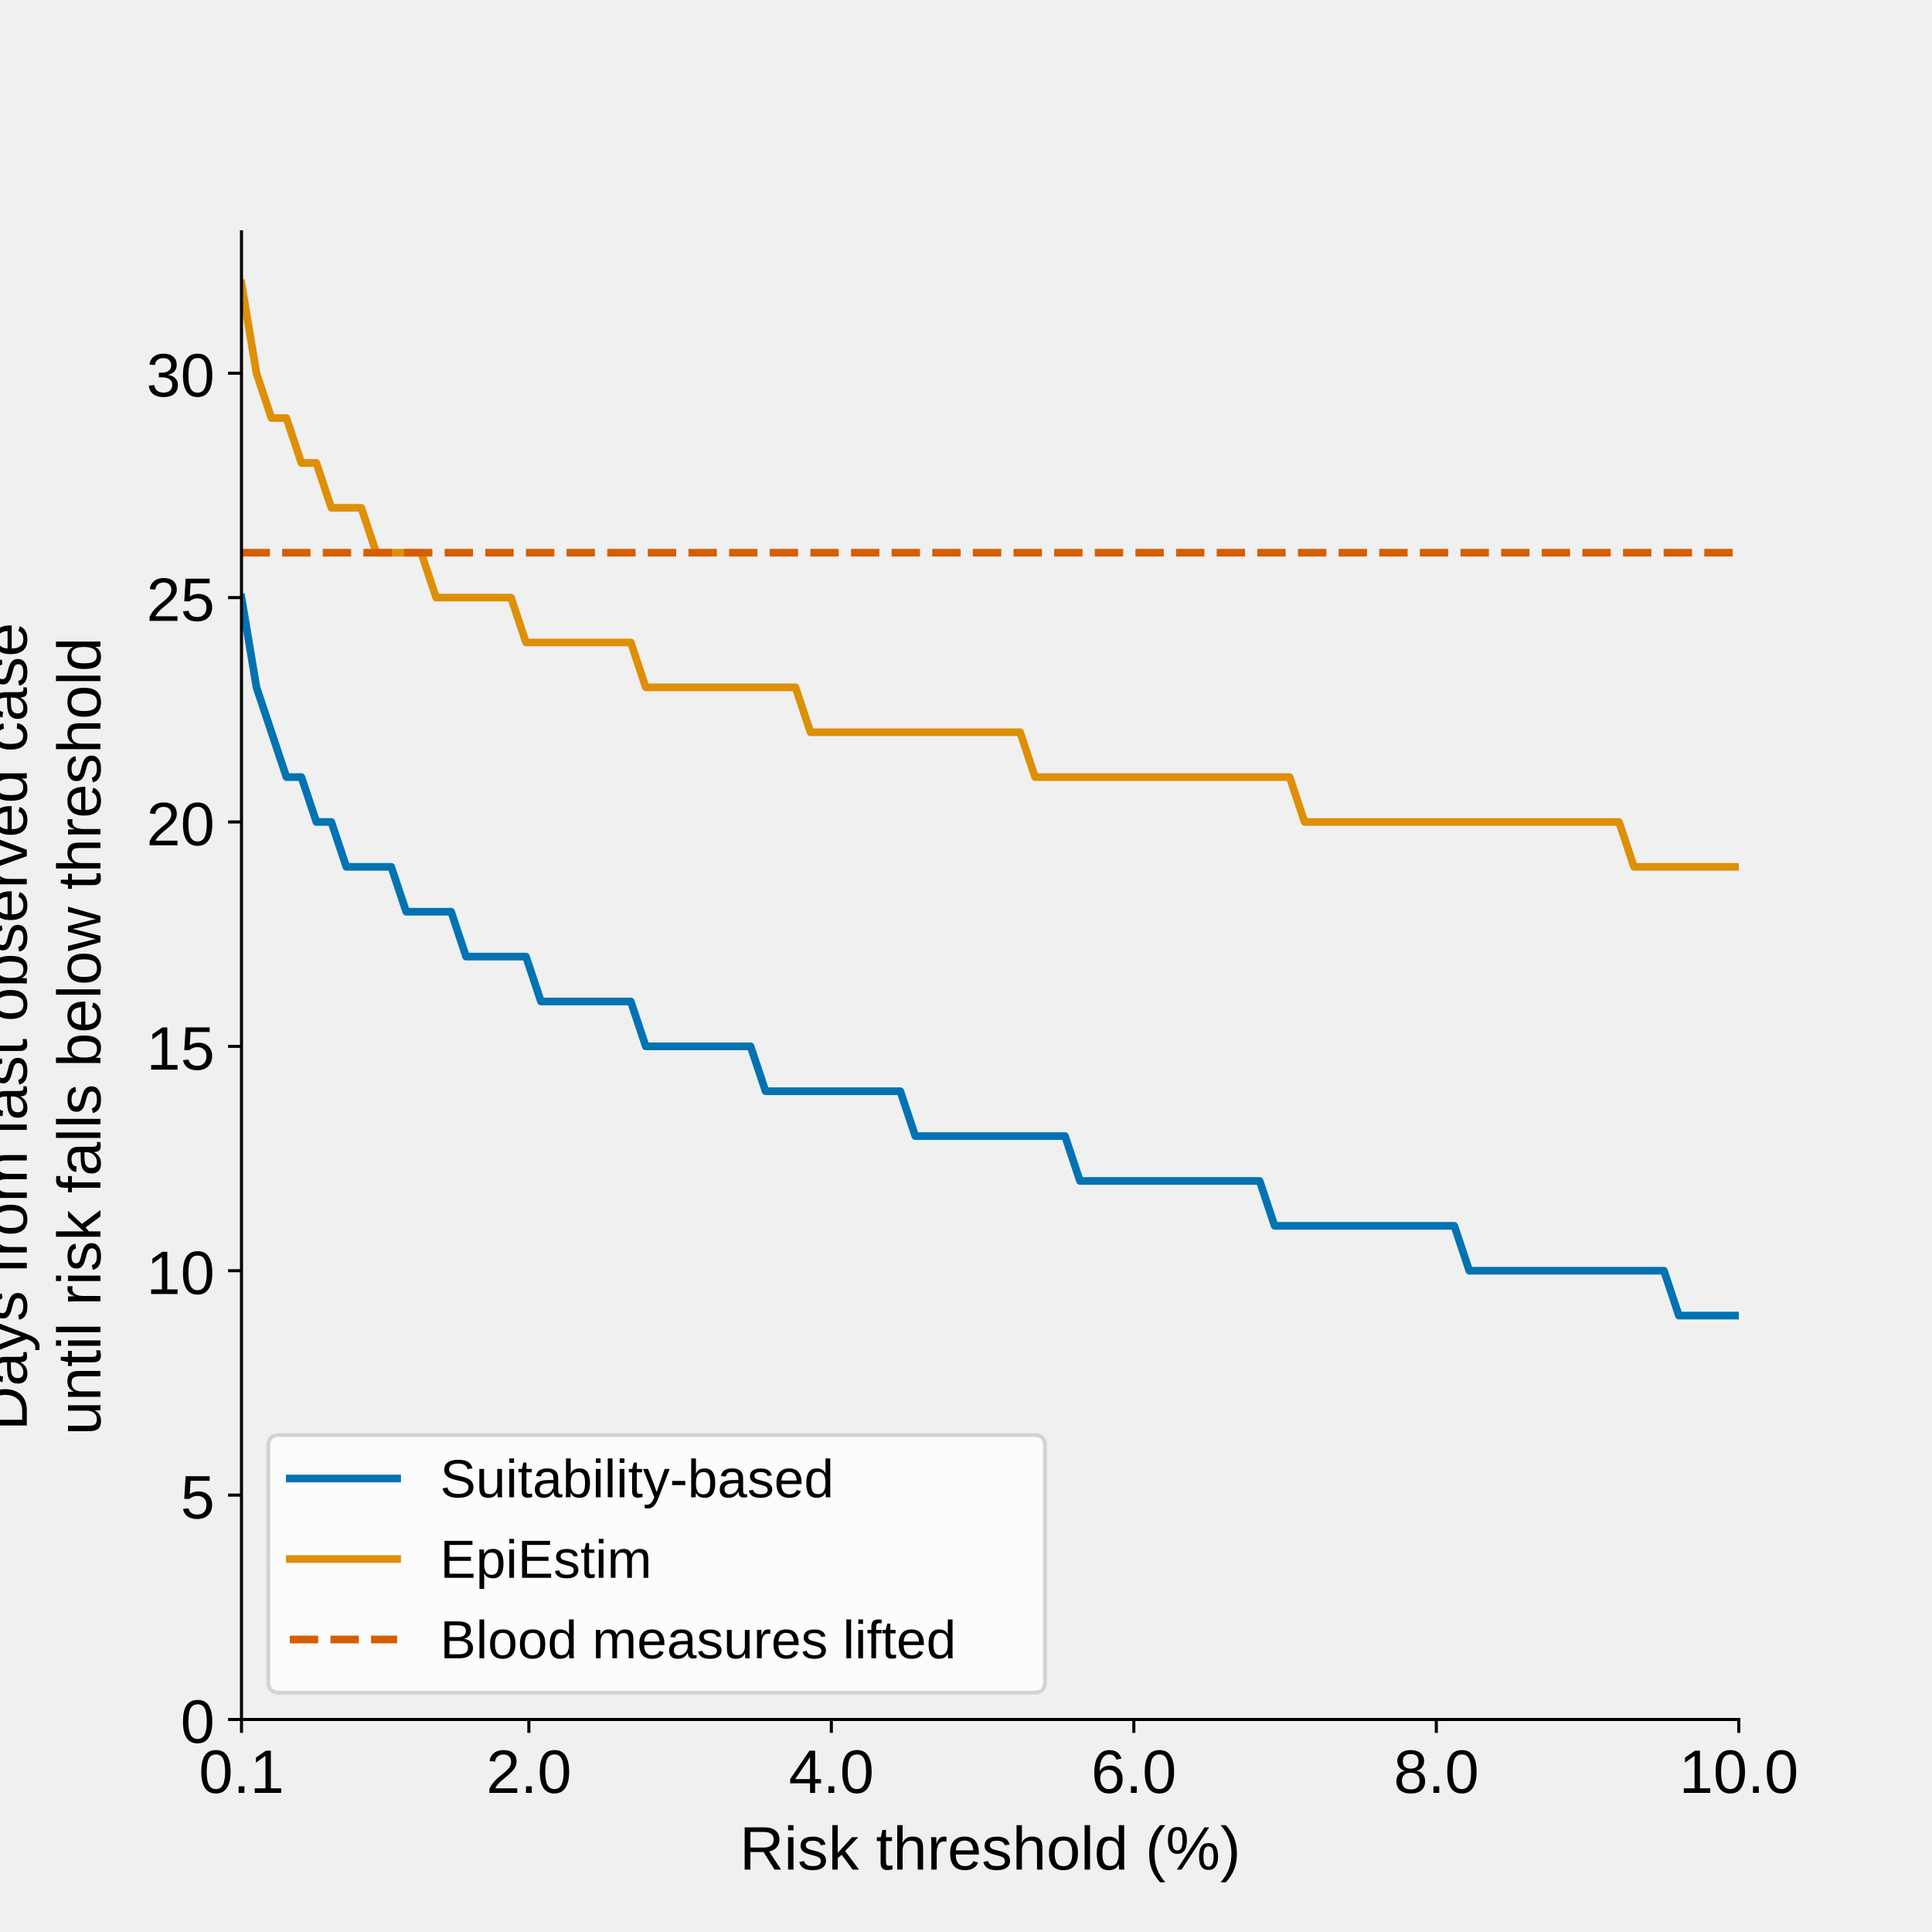
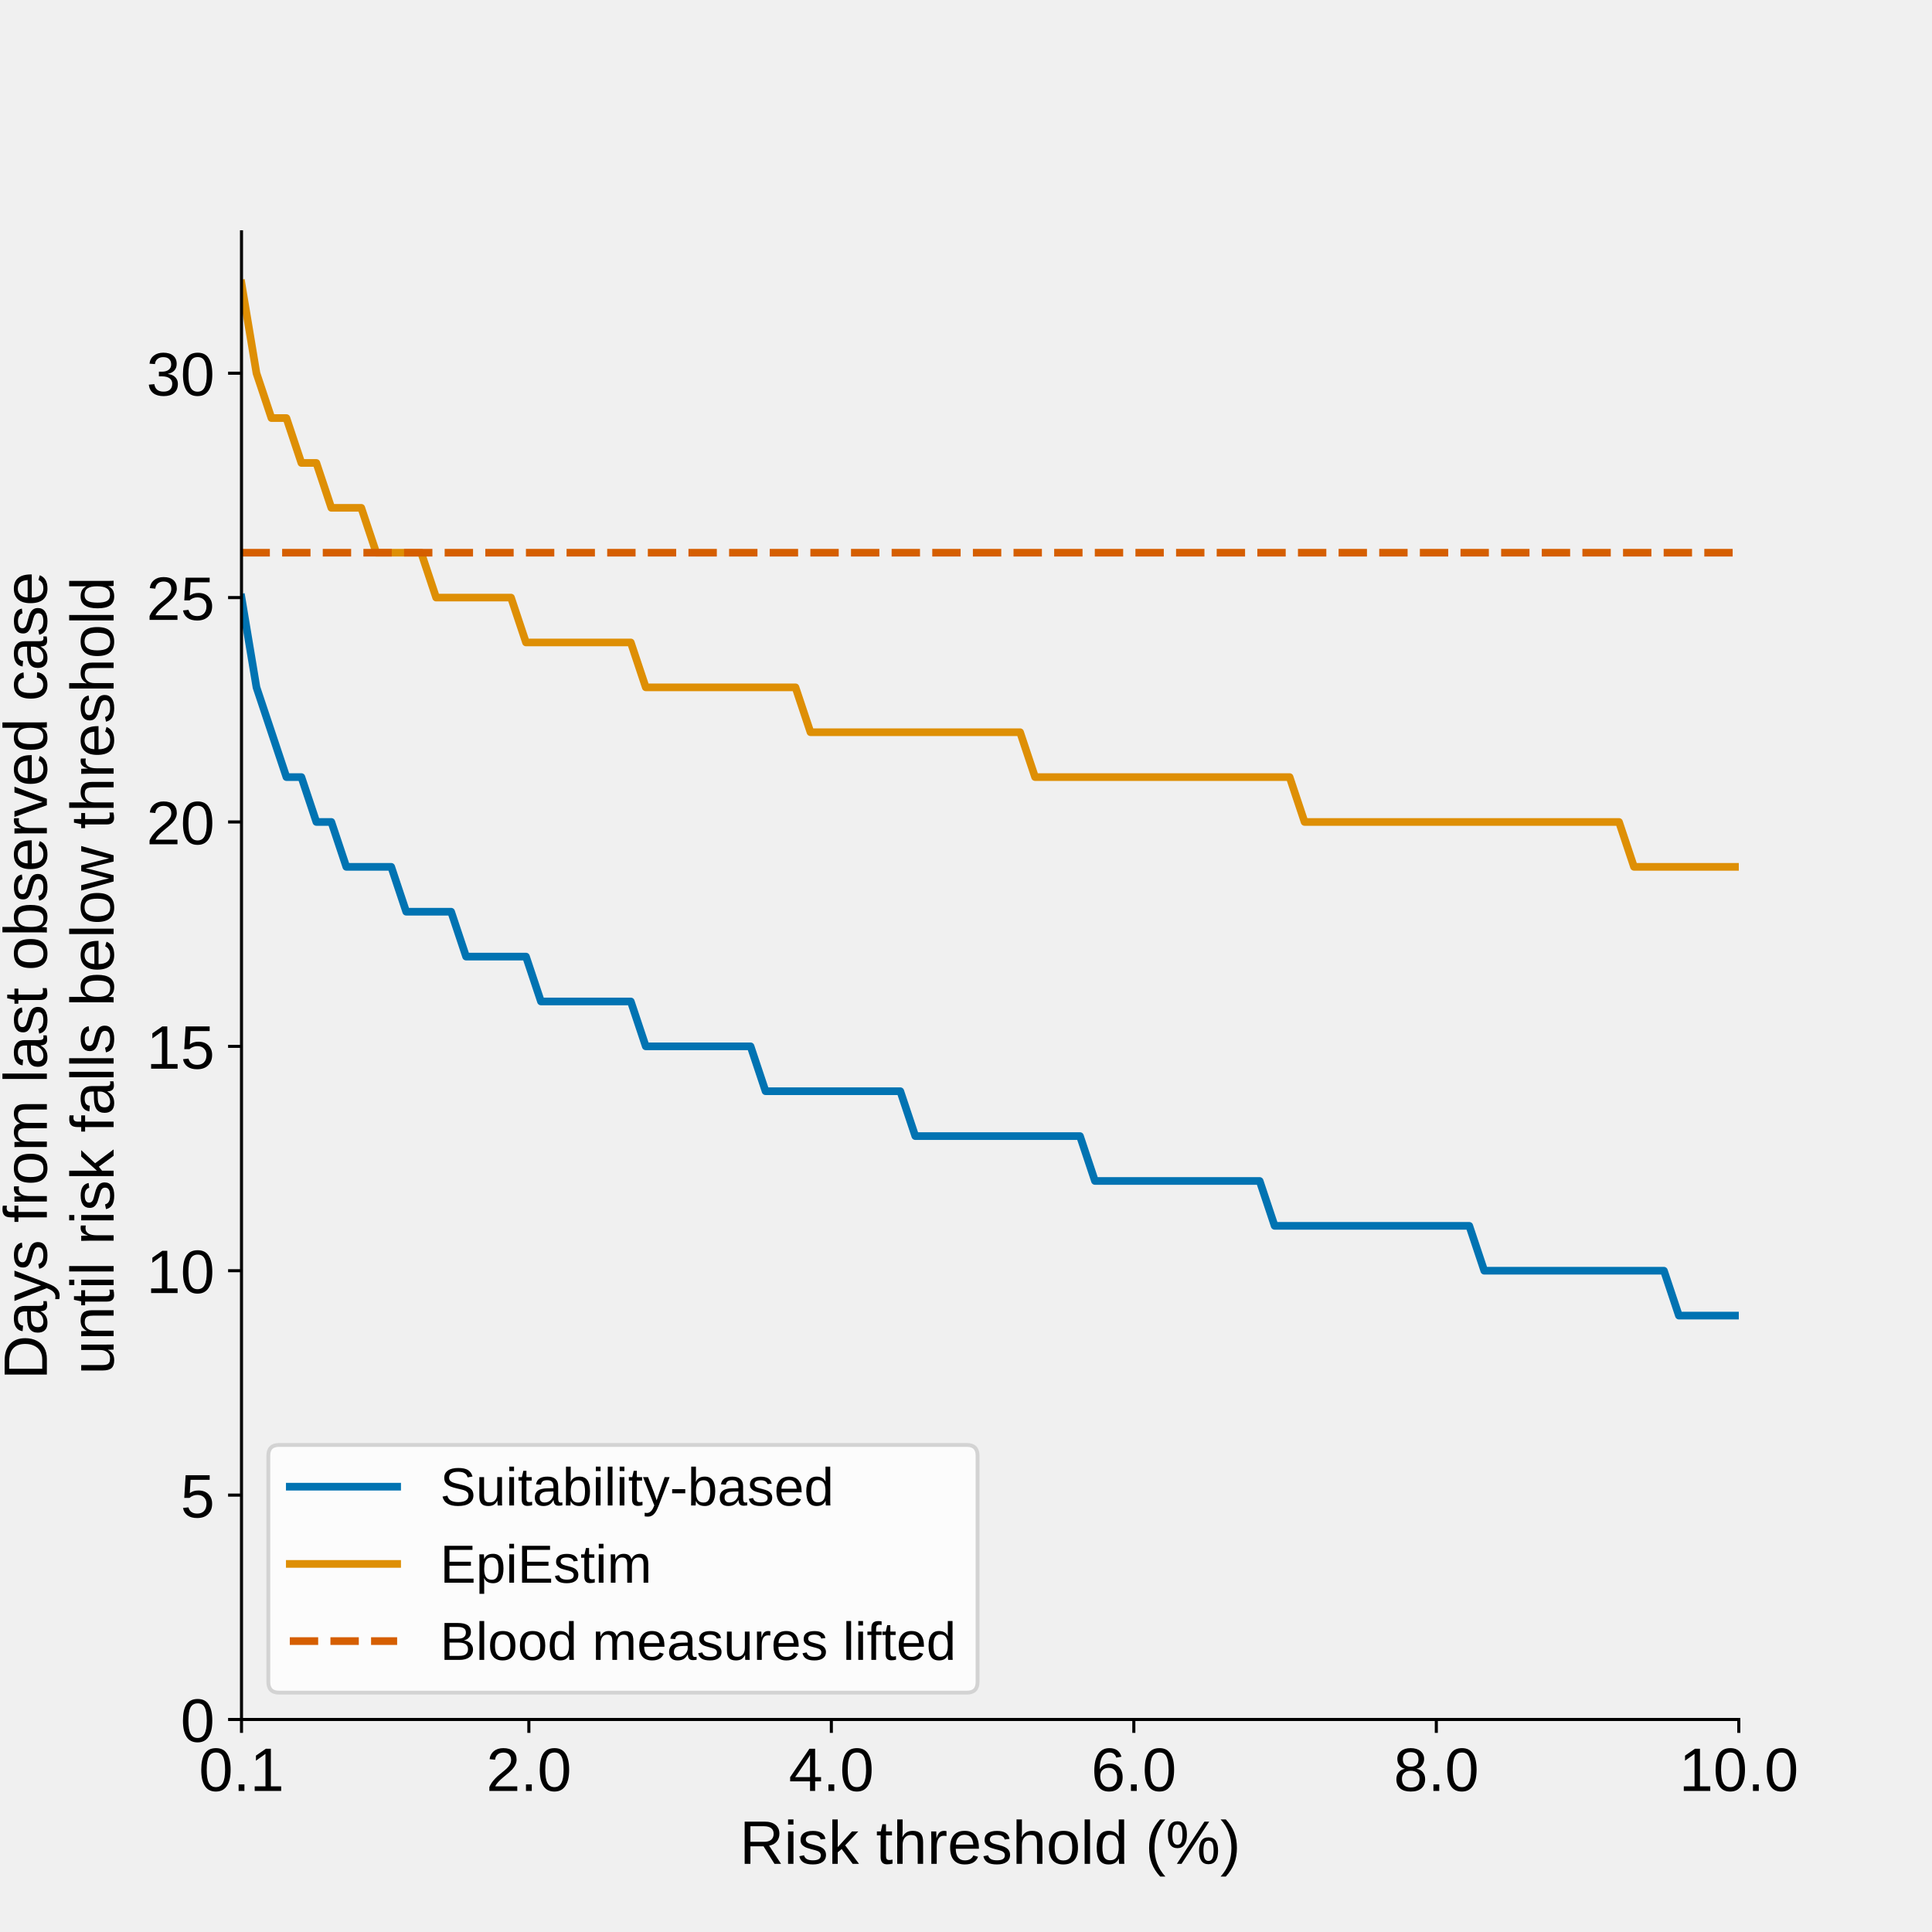
<svg xmlns="http://www.w3.org/2000/svg" xmlns:xlink="http://www.w3.org/1999/xlink" width="504pt" height="504pt" viewBox="0 0 504 504" version="1.1">
  <defs>
    <style type="text/css">*{stroke-linejoin: round; stroke-linecap: butt}</style>
  </defs>
  <g id="figure_1">
    <g id="patch_1">
      <path d="M 0 504  L 504 504  L 504 0  L 0 0  L 0 504  z " style="fill: none" />
    </g>
    <g id="axes_1">
      <g id="patch_2">
        <path d="M 63 448.56  L 453.6 448.56  L 453.6 60.48  L 63 60.48  L 63 448.56  z " style="fill: none" />
      </g>
      <g id="matplotlib.axis_1">
        <g id="xtick_1">
          <g id="line2d_1">
            <defs>
-               <path id="mcb12a92498" d="M 0 0  L 0 3.5  " style="stroke: #000000; stroke-width: 0.8" />
+               <path id="mb3bc19433b" d="M 0 0  L 0 3.5  " style="stroke: #000000; stroke-width: 0.8" />
            </defs>
            <g>
-               <use xlink:href="#mcb12a92498" x="63" y="448.56" style="stroke: #000000; stroke-width: 0.8" />
+               <use xlink:href="#mb3bc19433b" x="63" y="448.56" style="stroke: #000000; stroke-width: 0.8" />
            </g>
          </g>
          <g id="text_1">
-             <text style="font-size: 16px; font-family: 'Arial', sans-serif; text-anchor: middle" x="63" y="467.716" transform="rotate(-0 63 467.7163)">0.1</text>
+             <text style="font-size: 16px; font-family: 'Arial', sans-serif; text-anchor: middle" x="63" y="467.208" transform="rotate(-0 63 467.2084)">0.1</text>
          </g>
        </g>
        <g id="xtick_2">
          <g id="line2d_2">
            <g>
-               <use xlink:href="#mcb12a92498" x="137.964" y="448.56" style="stroke: #000000; stroke-width: 0.8" />
+               <use xlink:href="#mb3bc19433b" x="137.964" y="448.56" style="stroke: #000000; stroke-width: 0.8" />
            </g>
          </g>
          <g id="text_2">
-             <text style="font-size: 16px; font-family: 'Arial', sans-serif; text-anchor: middle" x="137.964" y="467.716" transform="rotate(-0 137.9636 467.7163)">2.0</text>
+             <text style="font-size: 16px; font-family: 'Arial', sans-serif; text-anchor: middle" x="137.964" y="467.208" transform="rotate(-0 137.9636 467.2084)">2.0</text>
          </g>
        </g>
        <g id="xtick_3">
          <g id="line2d_3">
            <g>
-               <use xlink:href="#mcb12a92498" x="216.873" y="448.56" style="stroke: #000000; stroke-width: 0.8" />
+               <use xlink:href="#mb3bc19433b" x="216.873" y="448.56" style="stroke: #000000; stroke-width: 0.8" />
            </g>
          </g>
          <g id="text_3">
-             <text style="font-size: 16px; font-family: 'Arial', sans-serif; text-anchor: middle" x="216.873" y="467.716" transform="rotate(-0 216.8727 467.7163)">4.0</text>
+             <text style="font-size: 16px; font-family: 'Arial', sans-serif; text-anchor: middle" x="216.873" y="467.208" transform="rotate(-0 216.8727 467.2084)">4.0</text>
          </g>
        </g>
        <g id="xtick_4">
          <g id="line2d_4">
            <g>
-               <use xlink:href="#mcb12a92498" x="295.782" y="448.56" style="stroke: #000000; stroke-width: 0.8" />
+               <use xlink:href="#mb3bc19433b" x="295.782" y="448.56" style="stroke: #000000; stroke-width: 0.8" />
            </g>
          </g>
          <g id="text_4">
-             <text style="font-size: 16px; font-family: 'Arial', sans-serif; text-anchor: middle" x="295.782" y="467.716" transform="rotate(-0 295.7818 467.7163)">6.0</text>
+             <text style="font-size: 16px; font-family: 'Arial', sans-serif; text-anchor: middle" x="295.782" y="467.208" transform="rotate(-0 295.7818 467.2084)">6.0</text>
          </g>
        </g>
        <g id="xtick_5">
          <g id="line2d_5">
            <g>
-               <use xlink:href="#mcb12a92498" x="374.691" y="448.56" style="stroke: #000000; stroke-width: 0.8" />
+               <use xlink:href="#mb3bc19433b" x="374.691" y="448.56" style="stroke: #000000; stroke-width: 0.8" />
            </g>
          </g>
          <g id="text_5">
-             <text style="font-size: 16px; font-family: 'Arial', sans-serif; text-anchor: middle" x="374.691" y="467.716" transform="rotate(-0 374.6909 467.7163)">8.0</text>
+             <text style="font-size: 16px; font-family: 'Arial', sans-serif; text-anchor: middle" x="374.691" y="467.208" transform="rotate(-0 374.6909 467.2084)">8.0</text>
          </g>
        </g>
        <g id="xtick_6">
          <g id="line2d_6">
            <g>
-               <use xlink:href="#mcb12a92498" x="453.6" y="448.56" style="stroke: #000000; stroke-width: 0.8" />
+               <use xlink:href="#mb3bc19433b" x="453.6" y="448.56" style="stroke: #000000; stroke-width: 0.8" />
            </g>
          </g>
          <g id="text_6">
-             <text style="font-size: 16px; font-family: 'Arial', sans-serif; text-anchor: middle" x="453.6" y="467.716" transform="rotate(-0 453.6 467.7163)">10.0</text>
+             <text style="font-size: 16px; font-family: 'Arial', sans-serif; text-anchor: middle" x="453.6" y="467.208" transform="rotate(-0 453.6 467.2084)">10.0</text>
          </g>
        </g>
        <g id="text_7">
-           <text style="font-size: 16px; font-family: 'Arial', sans-serif; text-anchor: middle" x="258.3" y="487.717" transform="rotate(-0 258.3 487.7175)">Risk threshold (%)</text>
+           <text style="font-size: 16px; font-family: 'Arial', sans-serif; text-anchor: middle" x="258.3" y="486.224" transform="rotate(-0 258.3 486.2241)">Risk threshold (%)</text>
        </g>
      </g>
      <g id="matplotlib.axis_2">
        <g id="ytick_1">
          <g id="line2d_7">
            <defs>
-               <path id="m0006724b7d" d="M 0 0  L -3.5 0  " style="stroke: #000000; stroke-width: 0.8" />
+               <path id="maa91de1720" d="M 0 0  L -3.5 0  " style="stroke: #000000; stroke-width: 0.8" />
            </defs>
            <g>
-               <use xlink:href="#m0006724b7d" x="63" y="448.56" style="stroke: #000000; stroke-width: 0.8" />
+               <use xlink:href="#maa91de1720" x="63" y="448.56" style="stroke: #000000; stroke-width: 0.8" />
            </g>
          </g>
          <g id="text_8">
-             <text style="font-size: 16px; font-family: 'Arial', sans-serif; text-anchor: end" x="56" y="454.638" transform="rotate(-0 56 454.6381)">0</text>
+             <text style="font-size: 16px; font-family: 'Arial', sans-serif; text-anchor: end" x="56" y="454.384" transform="rotate(-0 56 454.3842)">0</text>
          </g>
        </g>
        <g id="ytick_2">
          <g id="line2d_8">
            <g>
-               <use xlink:href="#m0006724b7d" x="63" y="390.026" style="stroke: #000000; stroke-width: 0.8" />
+               <use xlink:href="#maa91de1720" x="63" y="390.026" style="stroke: #000000; stroke-width: 0.8" />
            </g>
          </g>
          <g id="text_9">
-             <text style="font-size: 16px; font-family: 'Arial', sans-serif; text-anchor: end" x="56" y="396.104" transform="rotate(-0 56 396.1042)">5</text>
+             <text style="font-size: 16px; font-family: 'Arial', sans-serif; text-anchor: end" x="56" y="395.85" transform="rotate(-0 56 395.8503)">5</text>
          </g>
        </g>
        <g id="ytick_3">
          <g id="line2d_9">
            <g>
-               <use xlink:href="#m0006724b7d" x="63" y="331.492" style="stroke: #000000; stroke-width: 0.8" />
+               <use xlink:href="#maa91de1720" x="63" y="331.492" style="stroke: #000000; stroke-width: 0.8" />
            </g>
          </g>
          <g id="text_10">
-             <text style="font-size: 16px; font-family: 'Arial', sans-serif; text-anchor: end" x="56" y="337.57" transform="rotate(-0 56 337.5703)">10</text>
+             <text style="font-size: 16px; font-family: 'Arial', sans-serif; text-anchor: end" x="56" y="337.316" transform="rotate(-0 56 337.3163)">10</text>
          </g>
        </g>
        <g id="ytick_4">
          <g id="line2d_10">
            <g>
-               <use xlink:href="#m0006724b7d" x="63" y="272.958" style="stroke: #000000; stroke-width: 0.8" />
+               <use xlink:href="#maa91de1720" x="63" y="272.958" style="stroke: #000000; stroke-width: 0.8" />
            </g>
          </g>
          <g id="text_11">
-             <text style="font-size: 16px; font-family: 'Arial', sans-serif; text-anchor: end" x="56" y="279.036" transform="rotate(-0 56 279.0363)">15</text>
+             <text style="font-size: 16px; font-family: 'Arial', sans-serif; text-anchor: end" x="56" y="278.782" transform="rotate(-0 56 278.7824)">15</text>
          </g>
        </g>
        <g id="ytick_5">
          <g id="line2d_11">
            <g>
-               <use xlink:href="#m0006724b7d" x="63" y="214.424" style="stroke: #000000; stroke-width: 0.8" />
+               <use xlink:href="#maa91de1720" x="63" y="214.424" style="stroke: #000000; stroke-width: 0.8" />
            </g>
          </g>
          <g id="text_12">
-             <text style="font-size: 16px; font-family: 'Arial', sans-serif; text-anchor: end" x="56" y="220.502" transform="rotate(-0 56 220.5024)">20</text>
+             <text style="font-size: 16px; font-family: 'Arial', sans-serif; text-anchor: end" x="56" y="220.248" transform="rotate(-0 56 220.2485)">20</text>
          </g>
        </g>
        <g id="ytick_6">
          <g id="line2d_12">
            <g>
-               <use xlink:href="#m0006724b7d" x="63" y="155.89" style="stroke: #000000; stroke-width: 0.8" />
+               <use xlink:href="#maa91de1720" x="63" y="155.89" style="stroke: #000000; stroke-width: 0.8" />
            </g>
          </g>
          <g id="text_13">
-             <text style="font-size: 16px; font-family: 'Arial', sans-serif; text-anchor: end" x="56" y="161.968" transform="rotate(-0 56 161.9684)">25</text>
+             <text style="font-size: 16px; font-family: 'Arial', sans-serif; text-anchor: end" x="56" y="161.715" transform="rotate(-0 56 161.7145)">25</text>
          </g>
        </g>
        <g id="ytick_7">
          <g id="line2d_13">
            <g>
-               <use xlink:href="#m0006724b7d" x="63" y="97.356" style="stroke: #000000; stroke-width: 0.8" />
+               <use xlink:href="#maa91de1720" x="63" y="97.356" style="stroke: #000000; stroke-width: 0.8" />
            </g>
          </g>
          <g id="text_14">
-             <text style="font-size: 16px; font-family: 'Arial', sans-serif; text-anchor: end" x="56" y="103.435" transform="rotate(-0 56 103.4345)">30</text>
+             <text style="font-size: 16px; font-family: 'Arial', sans-serif; text-anchor: end" x="56" y="103.181" transform="rotate(-0 56 103.1806)">30</text>
          </g>
        </g>
        <g id="text_15">
-           <text style="font-size: 16px; font-family: 'Arial', sans-serif" transform="translate(6.990312 373.18) rotate(-90)">Days from last observed case</text>
-           <text style="font-size: 16px; font-family: 'Arial', sans-serif" transform="translate(26.19469 374.39) rotate(-90)">until risk falls below threshold</text>
+           <text style="font-size: 16px; font-family: 'Arial', sans-serif" transform="translate(12.22422 359.8888) rotate(-90)">Days from last observed case</text>
+           <text style="font-size: 16px; font-family: 'Arial', sans-serif" transform="translate(29.63859 358.5612) rotate(-90)">until risk falls below threshold</text>
        </g>
      </g>
      <g id="line2d_14">
-         <path d="M 63 155.89  L 66.906 179.304  L 70.812 191.011  L 74.718 202.717  L 78.624 202.717  L 82.53 214.424  L 86.436 214.424  L 90.342 226.131  L 94.248 226.131  L 98.154 226.131  L 102.06 226.131  L 105.966 237.838  L 109.872 237.838  L 113.778 237.838  L 117.684 237.838  L 121.59 249.545  L 125.496 249.545  L 129.402 249.545  L 133.308 249.545  L 137.214 249.545  L 141.12 261.251  L 145.026 261.251  L 148.932 261.251  L 152.838 261.251  L 156.744 261.251  L 160.65 261.251  L 164.556 261.251  L 168.462 272.958  L 172.368 272.958  L 176.274 272.958  L 180.18 272.958  L 184.086 272.958  L 187.992 272.958  L 191.898 272.958  L 195.804 272.958  L 199.71 284.665  L 203.616 284.665  L 207.522 284.665  L 211.428 284.665  L 215.334 284.665  L 219.24 284.665  L 223.146 284.665  L 227.052 284.665  L 230.958 284.665  L 234.864 284.665  L 238.77 296.372  L 242.676 296.372  L 246.582 296.372  L 250.488 296.372  L 254.394 296.372  L 258.3 296.372  L 262.206 296.372  L 266.112 296.372  L 270.018 296.372  L 273.924 296.372  L 277.83 296.372  L 281.736 308.079  L 285.642 308.079  L 289.548 308.079  L 293.454 308.079  L 297.36 308.079  L 301.266 308.079  L 305.172 308.079  L 309.078 308.079  L 312.984 308.079  L 316.89 308.079  L 320.796 308.079  L 324.702 308.079  L 328.608 308.079  L 332.514 319.785  L 336.42 319.785  L 340.326 319.785  L 344.232 319.785  L 348.138 319.785  L 352.044 319.785  L 355.95 319.785  L 359.856 319.785  L 363.762 319.785  L 367.668 319.785  L 371.574 319.785  L 375.48 319.785  L 379.386 319.785  L 383.292 331.492  L 387.198 331.492  L 391.104 331.492  L 395.01 331.492  L 398.916 331.492  L 402.822 331.492  L 406.728 331.492  L 410.634 331.492  L 414.54 331.492  L 418.446 331.492  L 422.352 331.492  L 426.258 331.492  L 430.164 331.492  L 434.07 331.492  L 437.976 343.199  L 441.882 343.199  L 445.788 343.199  L 449.694 343.199  L 453.6 343.199  " clip-path="url(#pd89623b9ba)" style="fill: none; stroke: #0173b2; stroke-width: 2; stroke-linecap: square" />
+         <path d="M 63 155.89  L 66.906 179.304  L 70.812 191.011  L 74.718 202.717  L 78.624 202.717  L 82.53 214.424  L 86.436 214.424  L 90.342 226.131  L 94.248 226.131  L 98.154 226.131  L 102.06 226.131  L 105.966 237.838  L 109.872 237.838  L 113.778 237.838  L 117.684 237.838  L 121.59 249.545  L 125.496 249.545  L 129.402 249.545  L 133.308 249.545  L 137.214 249.545  L 141.12 261.251  L 145.026 261.251  L 148.932 261.251  L 152.838 261.251  L 156.744 261.251  L 160.65 261.251  L 164.556 261.251  L 168.462 272.958  L 172.368 272.958  L 176.274 272.958  L 180.18 272.958  L 184.086 272.958  L 187.992 272.958  L 191.898 272.958  L 195.804 272.958  L 199.71 284.665  L 203.616 284.665  L 207.522 284.665  L 211.428 284.665  L 215.334 284.665  L 219.24 284.665  L 223.146 284.665  L 227.052 284.665  L 230.958 284.665  L 234.864 284.665  L 238.77 296.372  L 242.676 296.372  L 246.582 296.372  L 250.488 296.372  L 254.394 296.372  L 258.3 296.372  L 262.206 296.372  L 266.112 296.372  L 270.018 296.372  L 273.924 296.372  L 277.83 296.372  L 281.736 296.372  L 285.642 308.079  L 289.548 308.079  L 293.454 308.079  L 297.36 308.079  L 301.266 308.079  L 305.172 308.079  L 309.078 308.079  L 312.984 308.079  L 316.89 308.079  L 320.796 308.079  L 324.702 308.079  L 328.608 308.079  L 332.514 319.785  L 336.42 319.785  L 340.326 319.785  L 344.232 319.785  L 348.138 319.785  L 352.044 319.785  L 355.95 319.785  L 359.856 319.785  L 363.762 319.785  L 367.668 319.785  L 371.574 319.785  L 375.48 319.785  L 379.386 319.785  L 383.292 319.785  L 387.198 331.492  L 391.104 331.492  L 395.01 331.492  L 398.916 331.492  L 402.822 331.492  L 406.728 331.492  L 410.634 331.492  L 414.54 331.492  L 418.446 331.492  L 422.352 331.492  L 426.258 331.492  L 430.164 331.492  L 434.07 331.492  L 437.976 343.199  L 441.882 343.199  L 445.788 343.199  L 449.694 343.199  L 453.6 343.199  " clip-path="url(#p7ddce0d126)" style="fill: none; stroke: #0173b2; stroke-width: 2; stroke-linecap: square" />
      </g>
      <g id="line2d_15">
-         <path d="M 63 73.943  L 66.906 97.356  L 70.812 109.063  L 74.718 109.063  L 78.624 120.77  L 82.53 120.77  L 86.436 132.477  L 90.342 132.477  L 94.248 132.477  L 98.154 144.184  L 102.06 144.184  L 105.966 144.184  L 109.872 144.184  L 113.778 155.89  L 117.684 155.89  L 121.59 155.89  L 125.496 155.89  L 129.402 155.89  L 133.308 155.89  L 137.214 167.597  L 141.12 167.597  L 145.026 167.597  L 148.932 167.597  L 152.838 167.597  L 156.744 167.597  L 160.65 167.597  L 164.556 167.597  L 168.462 179.304  L 172.368 179.304  L 176.274 179.304  L 180.18 179.304  L 184.086 179.304  L 187.992 179.304  L 191.898 179.304  L 195.804 179.304  L 199.71 179.304  L 203.616 179.304  L 207.522 179.304  L 211.428 191.011  L 215.334 191.011  L 219.24 191.011  L 223.146 191.011  L 227.052 191.011  L 230.958 191.011  L 234.864 191.011  L 238.77 191.011  L 242.676 191.011  L 246.582 191.011  L 250.488 191.011  L 254.394 191.011  L 258.3 191.011  L 262.206 191.011  L 266.112 191.011  L 270.018 202.717  L 273.924 202.717  L 277.83 202.717  L 281.736 202.717  L 285.642 202.717  L 289.548 202.717  L 293.454 202.717  L 297.36 202.717  L 301.266 202.717  L 305.172 202.717  L 309.078 202.717  L 312.984 202.717  L 316.89 202.717  L 320.796 202.717  L 324.702 202.717  L 328.608 202.717  L 332.514 202.717  L 336.42 202.717  L 340.326 214.424  L 344.232 214.424  L 348.138 214.424  L 352.044 214.424  L 355.95 214.424  L 359.856 214.424  L 363.762 214.424  L 367.668 214.424  L 371.574 214.424  L 375.48 214.424  L 379.386 214.424  L 383.292 214.424  L 387.198 214.424  L 391.104 214.424  L 395.01 214.424  L 398.916 214.424  L 402.822 214.424  L 406.728 214.424  L 410.634 214.424  L 414.54 214.424  L 418.446 214.424  L 422.352 214.424  L 426.258 226.131  L 430.164 226.131  L 434.07 226.131  L 437.976 226.131  L 441.882 226.131  L 445.788 226.131  L 449.694 226.131  L 453.6 226.131  " clip-path="url(#pd89623b9ba)" style="fill: none; stroke: #de8f05; stroke-width: 2; stroke-linecap: square" />
+         <path d="M 63 73.943  L 66.906 97.356  L 70.812 109.063  L 74.718 109.063  L 78.624 120.77  L 82.53 120.77  L 86.436 132.477  L 90.342 132.477  L 94.248 132.477  L 98.154 144.184  L 102.06 144.184  L 105.966 144.184  L 109.872 144.184  L 113.778 155.89  L 117.684 155.89  L 121.59 155.89  L 125.496 155.89  L 129.402 155.89  L 133.308 155.89  L 137.214 167.597  L 141.12 167.597  L 145.026 167.597  L 148.932 167.597  L 152.838 167.597  L 156.744 167.597  L 160.65 167.597  L 164.556 167.597  L 168.462 179.304  L 172.368 179.304  L 176.274 179.304  L 180.18 179.304  L 184.086 179.304  L 187.992 179.304  L 191.898 179.304  L 195.804 179.304  L 199.71 179.304  L 203.616 179.304  L 207.522 179.304  L 211.428 191.011  L 215.334 191.011  L 219.24 191.011  L 223.146 191.011  L 227.052 191.011  L 230.958 191.011  L 234.864 191.011  L 238.77 191.011  L 242.676 191.011  L 246.582 191.011  L 250.488 191.011  L 254.394 191.011  L 258.3 191.011  L 262.206 191.011  L 266.112 191.011  L 270.018 202.717  L 273.924 202.717  L 277.83 202.717  L 281.736 202.717  L 285.642 202.717  L 289.548 202.717  L 293.454 202.717  L 297.36 202.717  L 301.266 202.717  L 305.172 202.717  L 309.078 202.717  L 312.984 202.717  L 316.89 202.717  L 320.796 202.717  L 324.702 202.717  L 328.608 202.717  L 332.514 202.717  L 336.42 202.717  L 340.326 214.424  L 344.232 214.424  L 348.138 214.424  L 352.044 214.424  L 355.95 214.424  L 359.856 214.424  L 363.762 214.424  L 367.668 214.424  L 371.574 214.424  L 375.48 214.424  L 379.386 214.424  L 383.292 214.424  L 387.198 214.424  L 391.104 214.424  L 395.01 214.424  L 398.916 214.424  L 402.822 214.424  L 406.728 214.424  L 410.634 214.424  L 414.54 214.424  L 418.446 214.424  L 422.352 214.424  L 426.258 226.131  L 430.164 226.131  L 434.07 226.131  L 437.976 226.131  L 441.882 226.131  L 445.788 226.131  L 449.694 226.131  L 453.6 226.131  " clip-path="url(#p7ddce0d126)" style="fill: none; stroke: #de8f05; stroke-width: 2; stroke-linecap: square" />
      </g>
      <g id="line2d_16">
-         <path d="M 63 144.184  L 453.6 144.184  " clip-path="url(#pd89623b9ba)" style="fill: none; stroke-dasharray: 7.4,3.2; stroke-dashoffset: 0; stroke: #d55e00; stroke-width: 2" />
+         <path d="M 63 144.184  L 453.6 144.184  " clip-path="url(#p7ddce0d126)" style="fill: none; stroke-dasharray: 7.4,3.2; stroke-dashoffset: 0; stroke: #d55e00; stroke-width: 2" />
      </g>
      <g id="patch_3">
        <path d="M 63 448.56  L 63 60.48  " style="fill: none; stroke: #000000; stroke-width: 0.8; stroke-linejoin: miter; stroke-linecap: square" />
      </g>
      <g id="patch_4">
        <path d="M 63 448.56  L 453.6 448.56  " style="fill: none; stroke: #000000; stroke-width: 0.8; stroke-linejoin: miter; stroke-linecap: square" />
      </g>
      <g id="legend_1">
        <g id="patch_5">
-           <path d="M 72.8 441.56  L 269.817 441.56  Q 272.617 441.56 272.617 438.76  L 272.617 377.157  Q 272.617 374.357 269.817 374.357  L 72.8 374.357  Q 70 374.357 70 377.157  L 70 438.76  Q 70 441.56 72.8 441.56  z " style="fill: #ffffff; opacity: 0.8; stroke: #cccccc; stroke-linejoin: miter" />
+           <path d="M 72.8 441.56  L 252.219 441.56  Q 255.019 441.56 255.019 438.76  L 255.019 379.744  Q 255.019 376.944 252.219 376.944  L 72.8 376.944  Q 70 376.944 70 379.744  L 70 438.76  Q 70 441.56 72.8 441.56  z " style="fill: #ffffff; opacity: 0.8; stroke: #cccccc; stroke-linejoin: miter" />
        </g>
        <g id="line2d_17">
-           <path d="M 75.6 385.695  L 89.6 385.695  L 103.6 385.695  " style="fill: none; stroke: #0173b2; stroke-width: 2; stroke-linecap: square" />
+           <path d="M 75.6 387.836  L 89.6 387.836  L 103.6 387.836  " style="fill: none; stroke: #0173b2; stroke-width: 2; stroke-linecap: square" />
        </g>
        <g id="text_16">
-           <text style="font-size: 14px; font-family: 'Arial', sans-serif; text-anchor: start" x="114.8" y="390.595" transform="rotate(-0 114.8 390.5945)">Suitability-based</text>
+           <text style="font-size: 14px; font-family: 'Arial', sans-serif; text-anchor: start" x="114.8" y="392.736" transform="rotate(-0 114.8 392.7361)">Suitability-based</text>
        </g>
        <g id="line2d_18">
-           <path d="M 75.6 406.696  L 89.6 406.696  L 103.6 406.696  " style="fill: none; stroke: #de8f05; stroke-width: 2; stroke-linecap: square" />
+           <path d="M 75.6 407.975  L 89.6 407.975  L 103.6 407.975  " style="fill: none; stroke: #de8f05; stroke-width: 2; stroke-linecap: square" />
        </g>
        <g id="text_17">
-           <text style="font-size: 14px; font-family: 'Arial', sans-serif; text-anchor: start" x="114.8" y="411.596" transform="rotate(-0 114.8 411.5956)">EpiEstim</text>
+           <text style="font-size: 14px; font-family: 'Arial', sans-serif; text-anchor: start" x="114.8" y="412.875" transform="rotate(-0 114.8 412.875)">EpiEstim</text>
        </g>
        <g id="line2d_19">
-           <path d="M 75.6 427.697  L 89.6 427.697  L 103.6 427.697  " style="fill: none; stroke-dasharray: 7.4,3.2; stroke-dashoffset: 0; stroke: #d55e00; stroke-width: 2" />
+           <path d="M 75.6 428.114  L 89.6 428.114  L 103.6 428.114  " style="fill: none; stroke-dasharray: 7.4,3.2; stroke-dashoffset: 0; stroke: #d55e00; stroke-width: 2" />
        </g>
        <g id="text_18">
-           <text style="font-size: 14px; font-family: 'Arial', sans-serif; text-anchor: start" x="114.8" y="432.597" transform="rotate(-0 114.8 432.5967)">Blood measures lifted</text>
+           <text style="font-size: 14px; font-family: 'Arial', sans-serif; text-anchor: start" x="114.8" y="433.014" transform="rotate(-0 114.8 433.0137)">Blood measures lifted</text>
        </g>
      </g>
    </g>
  </g>
  <defs>
-     <clipPath id="pd89623b9ba">
+     <clipPath id="p7ddce0d126">
      <rect x="63" y="60.48" width="390.6" height="388.08" />
    </clipPath>
  </defs>
</svg>
